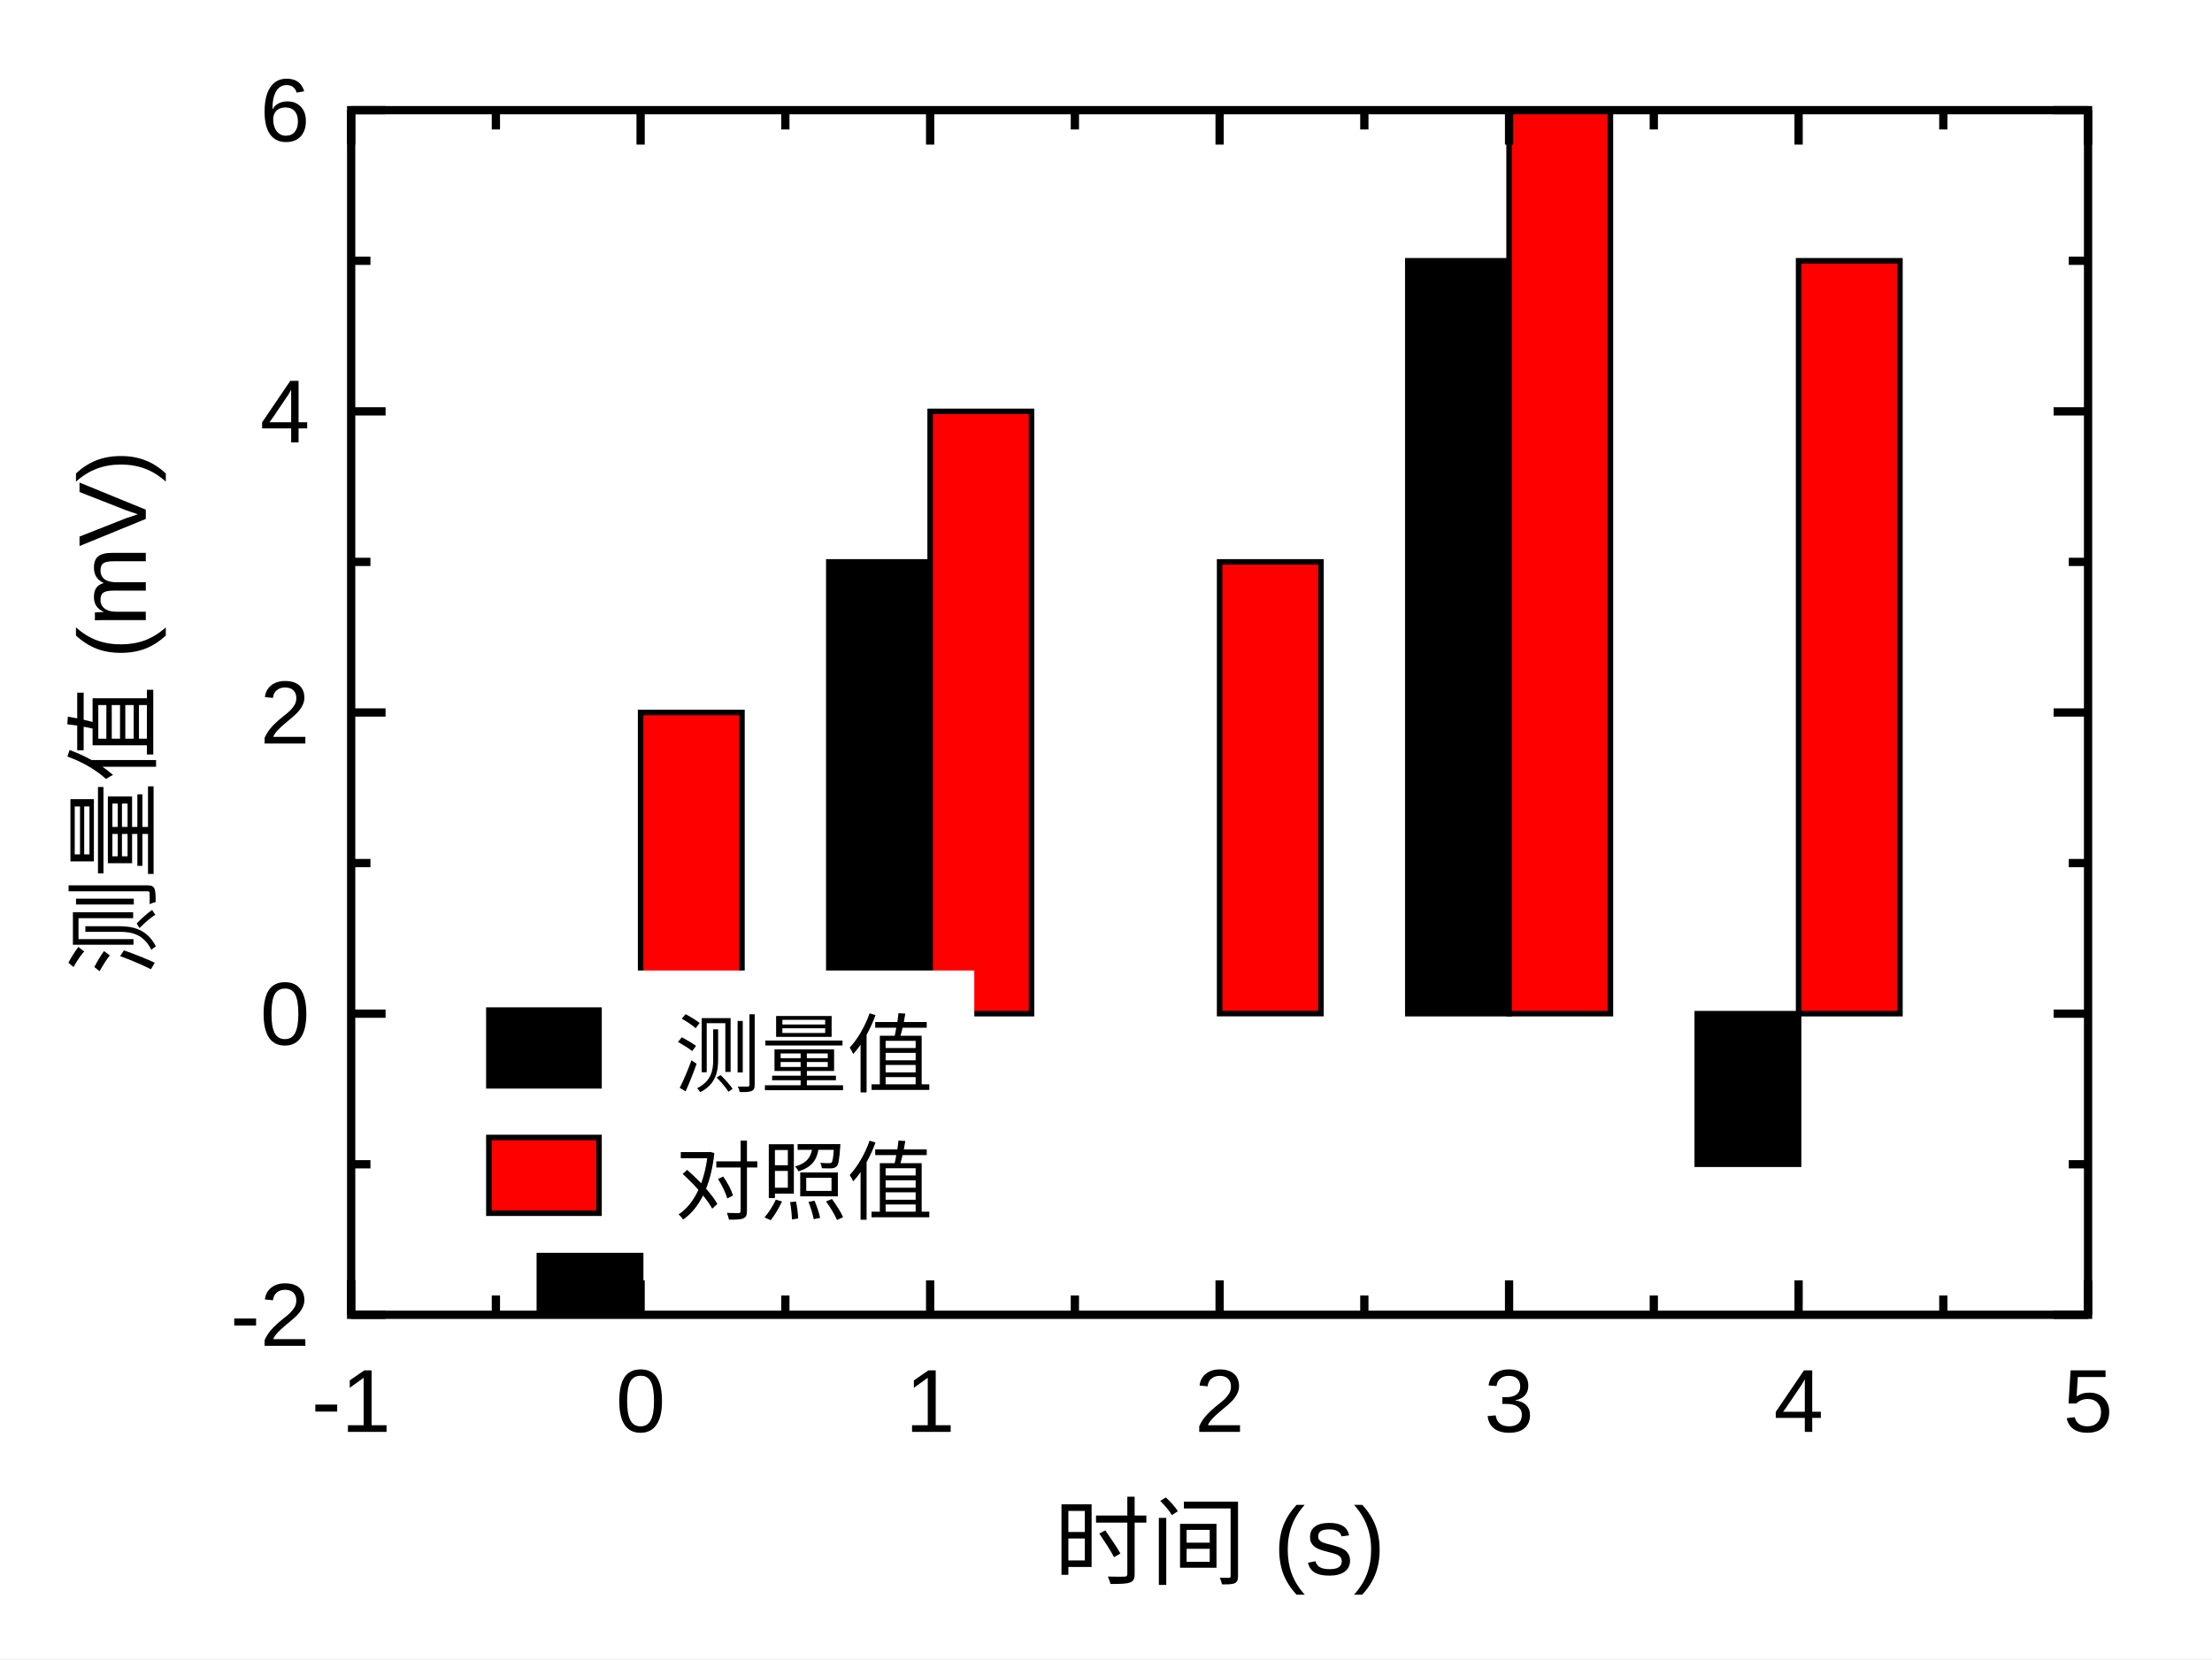
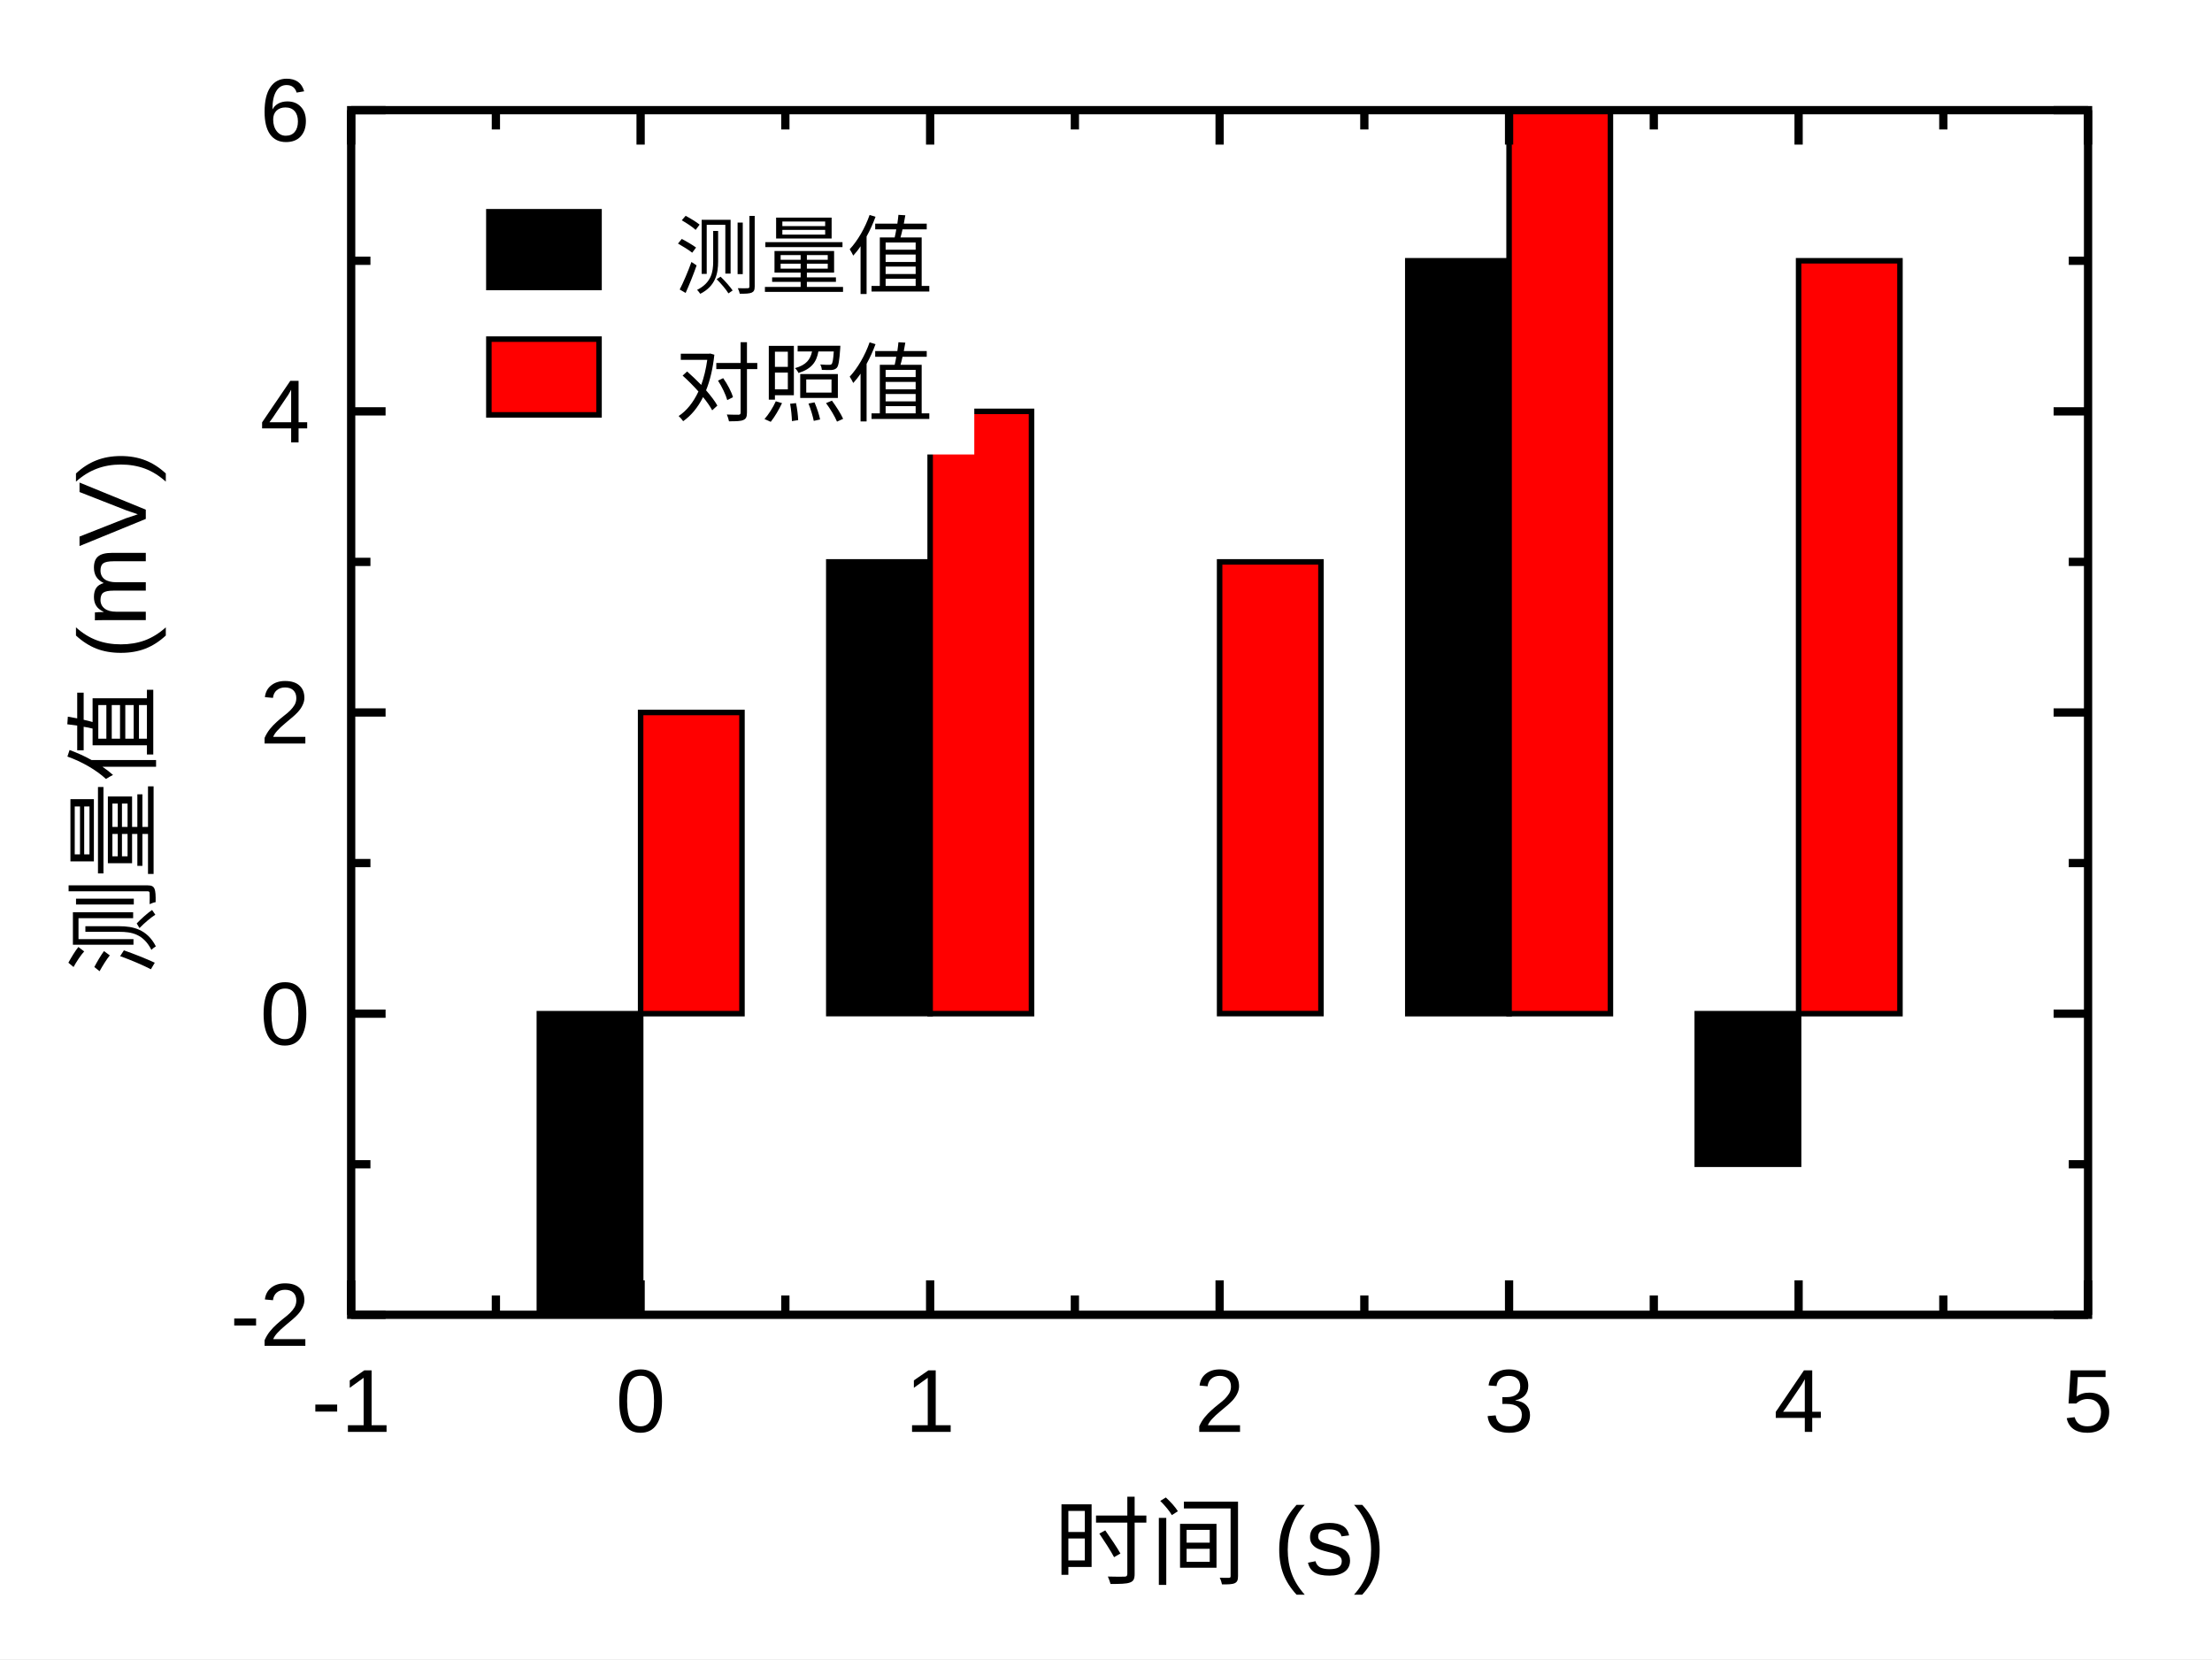
<svg xmlns="http://www.w3.org/2000/svg" width="85mm" height="63.75mm" viewBox="0 0 321.26 240.945" font-family="Arial, 'Microsoft YaHei', 'PingFang SC', 'Noto Sans CJK SC', sans-serif">
  <defs>
    <clipPath id="clip20">
      <rect x="51" y="16" width="252.26" height="174.945" />
    </clipPath>
  </defs>
  <rect x="0.00" y="0.00" width="321.26" height="240.94" fill="#ffffff" />
  <g clip-path="url(#clip20)">
    <rect x="78.33" y="147.21" width="14.72" height="43.74" fill="#000000" stroke="#000000" stroke-width="0.8" />
    <rect x="120.37" y="81.60" width="14.72" height="65.60" fill="#000000" stroke="#000000" stroke-width="0.8" />
    <rect x="204.46" y="37.87" width="14.72" height="109.34" fill="#000000" stroke="#000000" stroke-width="0.8" />
    <rect x="246.50" y="147.21" width="14.72" height="21.87" fill="#000000" stroke="#000000" stroke-width="0.8" />
    <rect x="93.04" y="103.47" width="14.72" height="43.74" fill="#ff0000" stroke="#000000" stroke-width="0.8" />
    <rect x="135.09" y="59.74" width="14.72" height="87.47" fill="#ff0000" stroke="#000000" stroke-width="0.8" />
    <rect x="177.13" y="81.60" width="14.72" height="65.60" fill="#ff0000" stroke="#000000" stroke-width="0.8" />
    <rect x="219.17" y="16.00" width="14.72" height="131.21" fill="#ff0000" stroke="#000000" stroke-width="0.8" />
    <rect x="261.22" y="37.87" width="14.72" height="109.34" fill="#ff0000" stroke="#000000" stroke-width="0.8" />
  </g>
  <rect x="51.00" y="16.00" width="252.26" height="174.94" fill="none" stroke="#000000" stroke-width="1.2" />
  <text x="51.00" y="203.44" text-anchor="middle" dominant-baseline="central" font-size="13" fill="#000000">-1</text>
  <text x="93.04" y="203.44" text-anchor="middle" dominant-baseline="central" font-size="13" fill="#000000">0</text>
  <text x="135.09" y="203.44" text-anchor="middle" dominant-baseline="central" font-size="13" fill="#000000">1</text>
  <text x="177.13" y="203.44" text-anchor="middle" dominant-baseline="central" font-size="13" fill="#000000">2</text>
  <text x="219.17" y="203.44" text-anchor="middle" dominant-baseline="central" font-size="13" fill="#000000">3</text>
  <text x="261.22" y="203.44" text-anchor="middle" dominant-baseline="central" font-size="13" fill="#000000">4</text>
  <text x="303.26" y="203.44" text-anchor="middle" dominant-baseline="central" font-size="13" fill="#000000">5</text>
  <text x="45.00" y="190.94" text-anchor="end" dominant-baseline="central" font-size="13" fill="#000000">-2</text>
  <text x="45.00" y="147.21" text-anchor="end" dominant-baseline="central" font-size="13" fill="#000000">0</text>
  <text x="45.00" y="103.47" text-anchor="end" dominant-baseline="central" font-size="13" fill="#000000">2</text>
  <text x="45.00" y="59.74" text-anchor="end" dominant-baseline="central" font-size="13" fill="#000000">4</text>
  <text x="45.00" y="16.00" text-anchor="end" dominant-baseline="central" font-size="13" fill="#000000">6</text>
  <path d="M51.00,190.94L51.00,185.94M51.00,16.00L51.00,21.00M93.04,190.94L93.04,185.94M93.04,16.00L93.04,21.00M135.09,190.94L135.09,185.94M135.09,16.00L135.09,21.00M177.13,190.94L177.13,185.94M177.13,16.00L177.13,21.00M219.17,190.94L219.17,185.94M219.17,16.00L219.17,21.00M261.22,190.94L261.22,185.94M261.22,16.00L261.22,21.00M303.26,190.94L303.26,185.94M303.26,16.00L303.26,21.00M72.02,190.94L72.02,188.14M72.02,16.00L72.02,18.80M114.06,190.94L114.06,188.14M114.06,16.00L114.06,18.80M156.11,190.94L156.11,188.14M156.11,16.00L156.11,18.80M198.15,190.94L198.15,188.14M198.15,16.00L198.15,18.80M240.19,190.94L240.19,188.14M240.19,16.00L240.19,18.80M282.24,190.94L282.24,188.14M282.24,16.00L282.24,18.80M51.00,190.94L56.00,190.94M303.26,190.94L298.26,190.94M51.00,147.21L56.00,147.21M303.26,147.21L298.26,147.21M51.00,103.47L56.00,103.47M303.26,103.47L298.26,103.47M51.00,59.74L56.00,59.74M303.26,59.74L298.26,59.74M51.00,16.00L56.00,16.00M303.26,16.00L298.26,16.00M51.00,169.08L53.80,169.08M303.26,169.08L300.46,169.08M51.00,125.34L53.80,125.34M303.26,125.34L300.46,125.34M51.00,81.60L53.80,81.60M303.26,81.60L300.46,81.60M51.00,37.87L53.80,37.87M303.26,37.87L300.46,37.87" fill="none" stroke="#000000" stroke-width="1.2" />
  <text x="177.13" y="222.94" text-anchor="middle" dominant-baseline="central" font-size="14" fill="#000000">时间 (s)</text>
  <text transform="translate(15.44,103.47) rotate(-90)" text-anchor="middle" dominant-baseline="central" font-size="14" fill="#000000">测量值 (mV)</text>
-   <rect x="62.00" y="140.94" width="79.50" height="41.00" fill="#ffffff" />
-   <rect x="71.00" y="146.69" width="16.00" height="11.00" fill="#000000" stroke="#000000" stroke-width="0.8" />
-   <text x="98.00" y="152.19" text-anchor="start" dominant-baseline="central" font-size="12.5" fill="#000000">测量值</text>
-   <rect x="71.00" y="165.19" width="16.00" height="11.00" fill="#ff0000" stroke="#000000" stroke-width="0.8" />
-   <text x="98.00" y="170.69" text-anchor="start" dominant-baseline="central" font-size="12.5" fill="#000000">对照值</text>
+   <rect x="62.00" y="25.00" width="79.50" height="41.00" fill="#ffffff" />
+   <rect x="71.00" y="30.75" width="16.00" height="11.00" fill="#000000" stroke="#000000" stroke-width="0.8" />
+   <text x="98.00" y="36.25" text-anchor="start" dominant-baseline="central" font-size="12.5" fill="#000000">测量值</text>
+   <rect x="71.00" y="49.25" width="16.00" height="11.00" fill="#ff0000" stroke="#000000" stroke-width="0.8" />
+   <text x="98.00" y="54.75" text-anchor="start" dominant-baseline="central" font-size="12.5" fill="#000000">对照值</text>
</svg>
